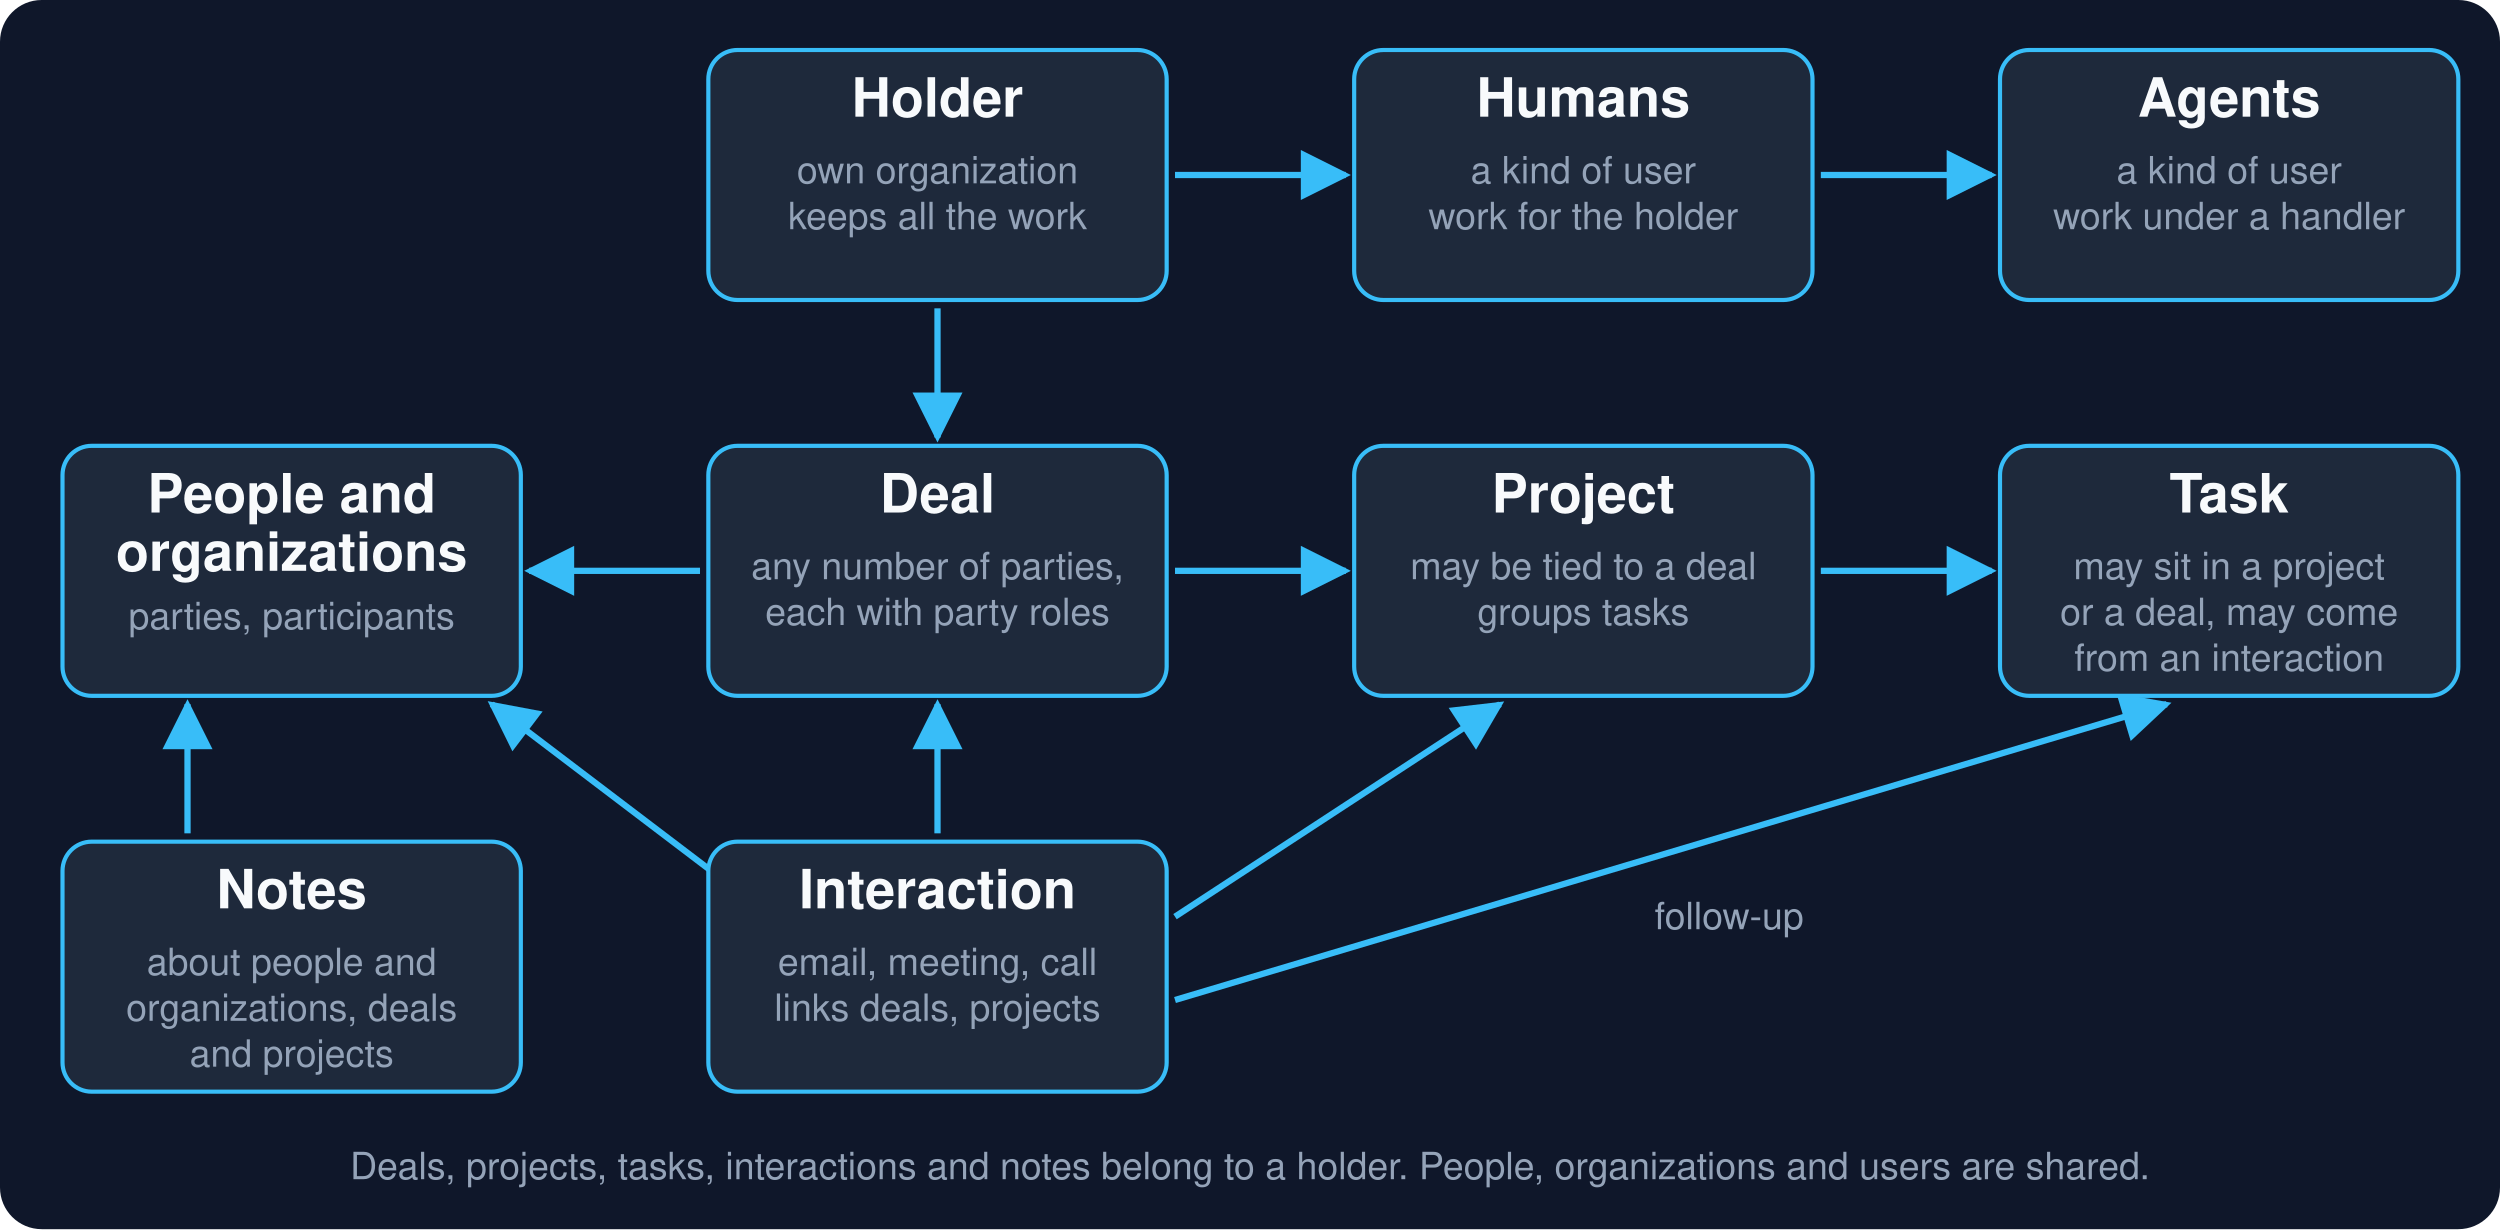
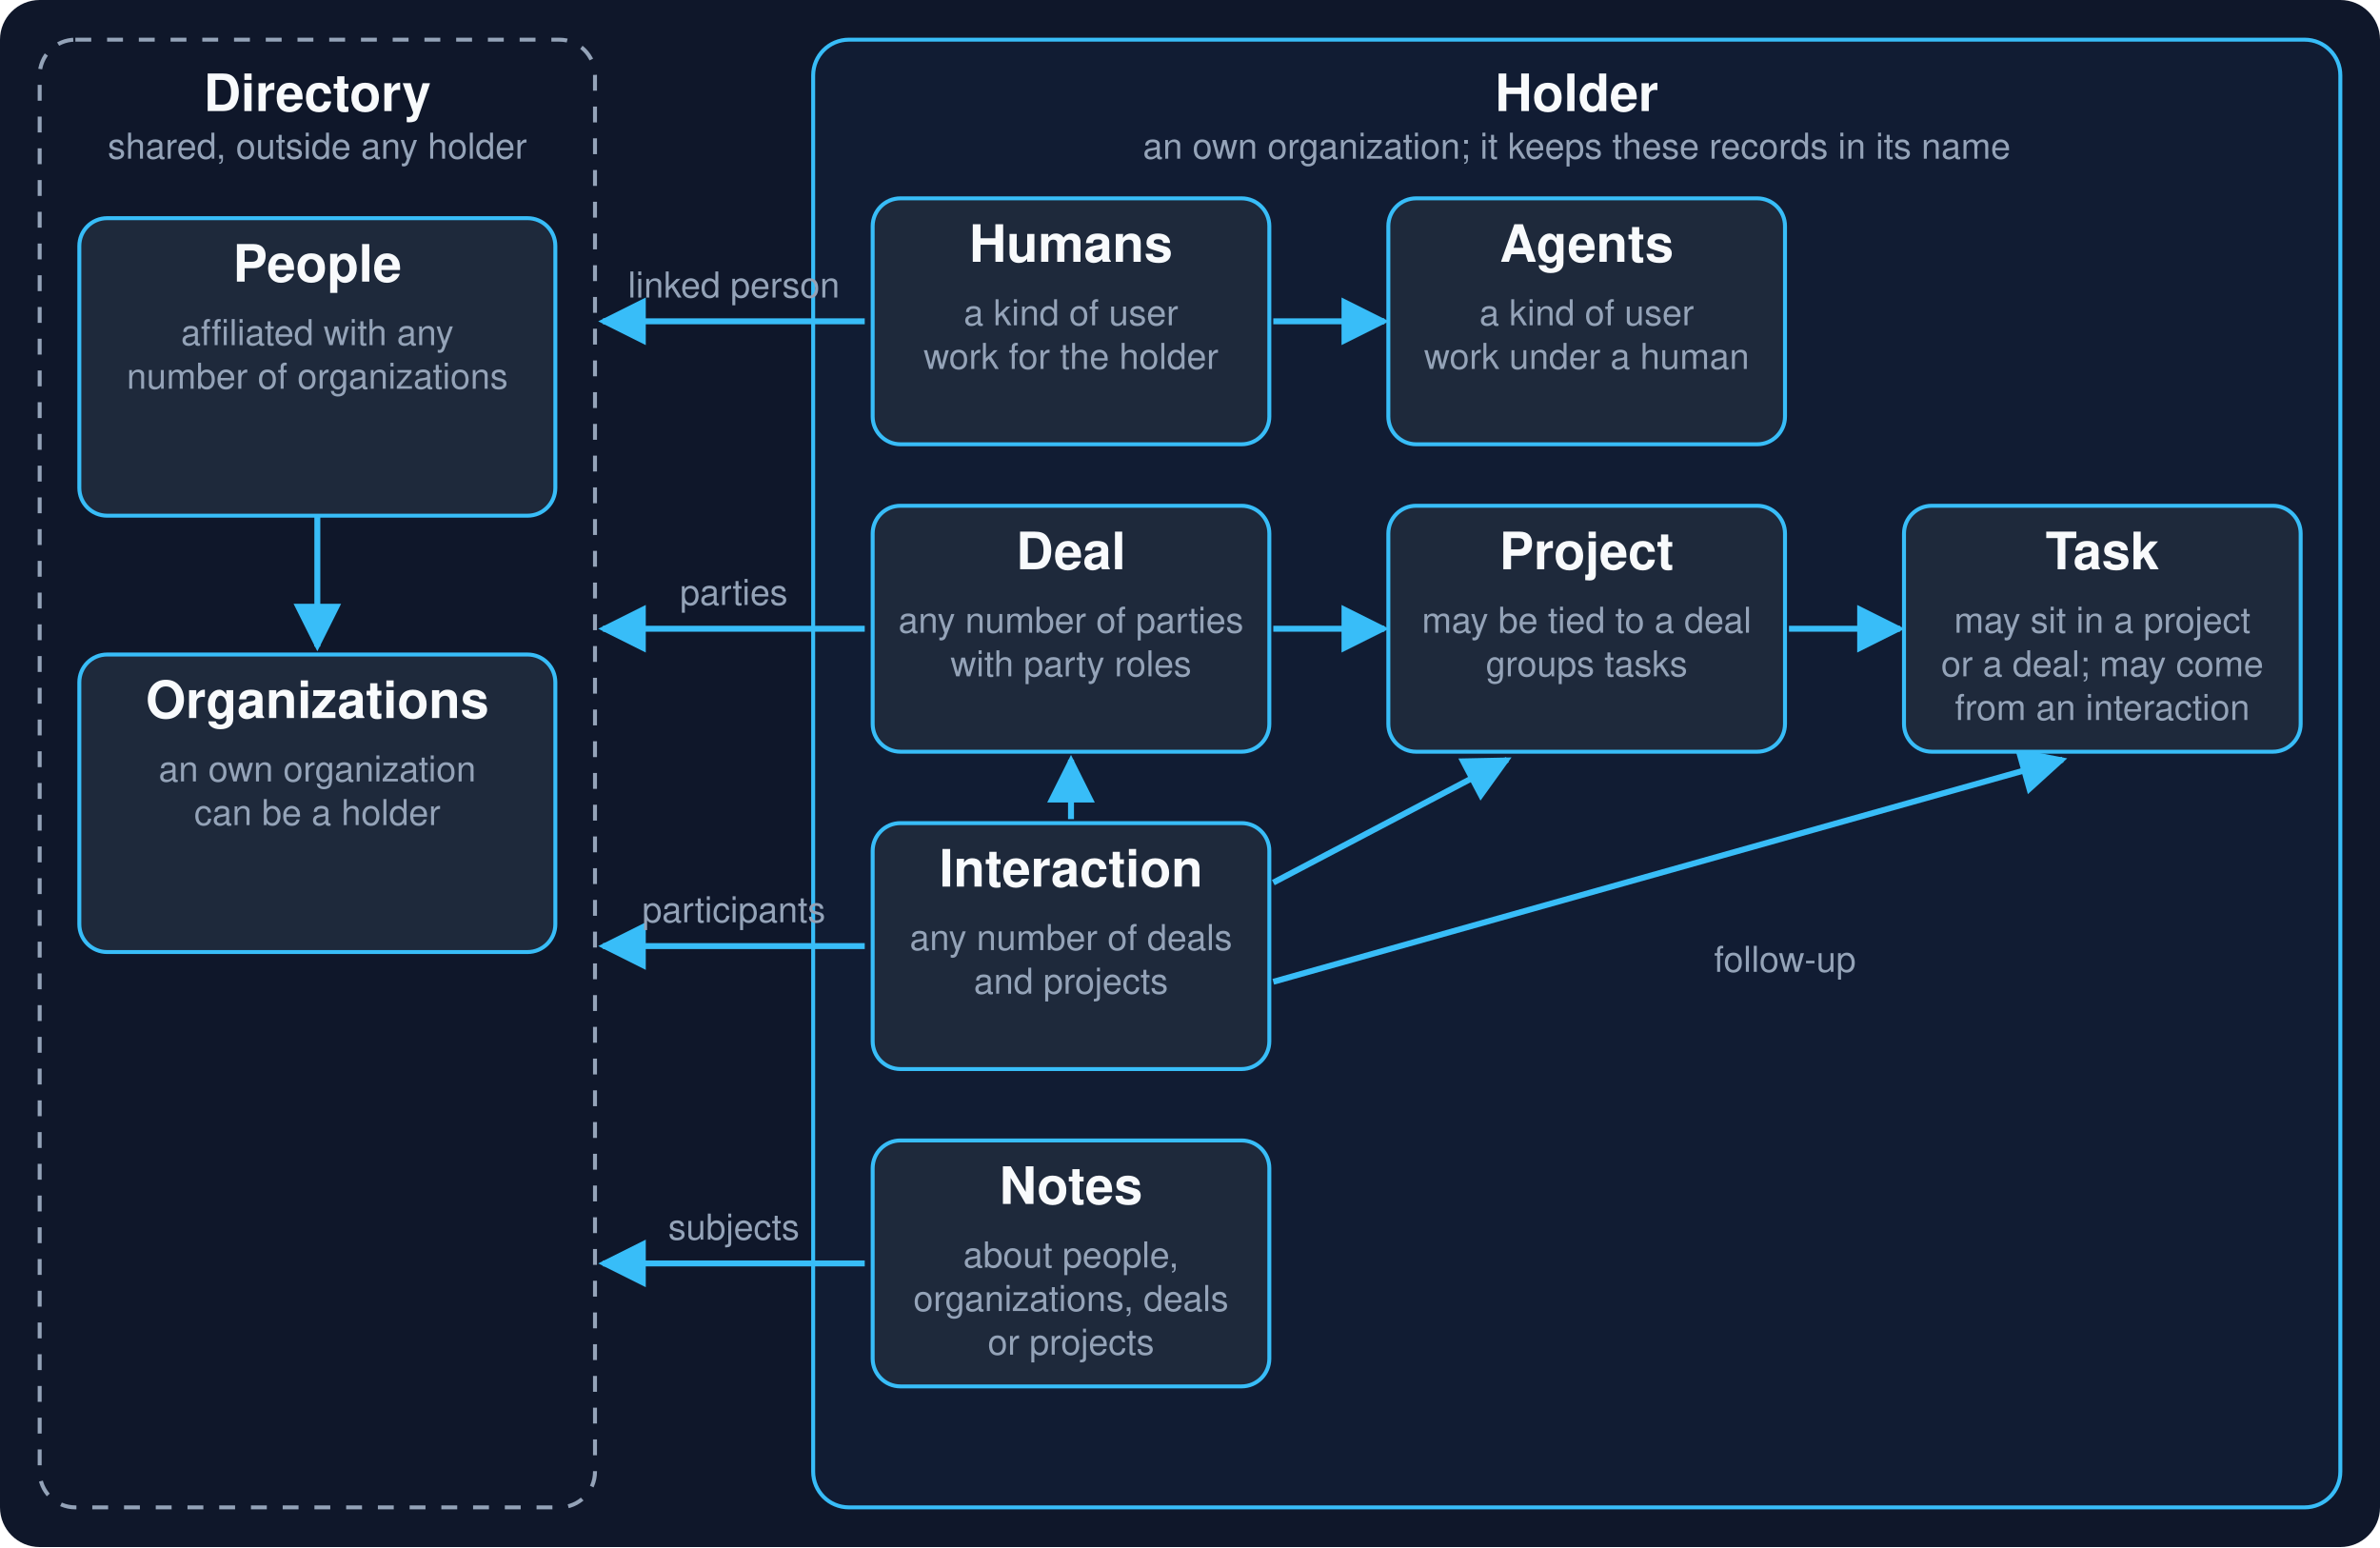
- <svg xmlns="http://www.w3.org/2000/svg" viewBox="0 0 1200 590" width="100%" role="img" aria-labelledby="t d">
+ <svg xmlns="http://www.w3.org/2000/svg" viewBox="0 0 1200 780" width="100%" role="img" aria-labelledby="t d">
  <defs>
    <marker id="a" viewBox="0 0 10 10" refX="9" refY="5" markerWidth="8" markerHeight="8" orient="auto">
      <path d="M0 0L10 5L0 10z" fill="#38bdf8" />
    </marker>
  </defs>
-   <rect width="1200" height="590" rx="20" fill="#0f172a" />
+   <rect width="1200" height="780" rx="20" fill="#0f172a" />
+   <rect x="20" y="20" width="280" height="740" rx="18" fill="none" stroke="#94a3b8" stroke-width="2" stroke-dasharray="8 8" />
+   <rect x="410" y="20" width="770" height="740" rx="18" fill="#111c33" stroke="#38bdf8" stroke-width="2" />
  <g stroke="#38bdf8" stroke-width="3" fill="none" marker-end="url(#a)">
-     <path d="M564 84H646" />
-     <path d="M874 84H956" />
-     <path d="M450 148V210" />
-     <path d="M336 274H254" />
-     <path d="M564 274H646" />
-     <path d="M874 274H956" />
-     <path d="M450 400V338" />
-     <path d="M564 440L720 338" />
-     <path d="M564 480L1040 338" />
-     <path d="M344 420L236 338" />
-     <path d="M90 400V338" />
+     <path d="M436 162H304" />
+     <path d="M436 317H304" />
+     <path d="M436 477H304" />
+     <path d="M436 637H304" />
+     <path d="M642 162H698" />
+     <path d="M642 317H698" />
+     <path d="M902 317H958" />
+     <path d="M540 413V383" />
+     <path d="M642 445L760 383" />
+     <path d="M642 495L1040 383" />
+     <path d="M160 260V326" />
  </g>
  <g font-family="ui-sans-serif,-apple-system,'Segoe UI',Helvetica,Arial,sans-serif" text-anchor="middle">
-     <rect x="340" y="24" width="220" height="120" rx="14" fill="#1e293b" stroke="#38bdf8" stroke-width="2" />
-     <text x="450" y="56" font-size="26" font-weight="700" fill="#f8fafc">Holder</text>
-     <text x="450" y="88" font-size="18" fill="#94a3b8">own organization</text>
-     <text x="450" y="110" font-size="18" fill="#94a3b8">keeps all the work</text>
-     <rect x="650" y="24" width="220" height="120" rx="14" fill="#1e293b" stroke="#38bdf8" stroke-width="2" />
-     <text x="760" y="56" font-size="26" font-weight="700" fill="#f8fafc">Humans</text>
-     <text x="760" y="88" font-size="18" fill="#94a3b8">a kind of user</text>
-     <text x="760" y="110" font-size="18" fill="#94a3b8">work for the holder</text>
-     <rect x="960" y="24" width="220" height="120" rx="14" fill="#1e293b" stroke="#38bdf8" stroke-width="2" />
-     <text x="1070" y="56" font-size="26" font-weight="700" fill="#f8fafc">Agents</text>
-     <text x="1070" y="88" font-size="18" fill="#94a3b8">a kind of user</text>
-     <text x="1070" y="110" font-size="18" fill="#94a3b8">work under a handler</text>
-     <rect x="30" y="214" width="220" height="120" rx="14" fill="#1e293b" stroke="#38bdf8" stroke-width="2" />
-     <text x="140" y="246" font-size="26" font-weight="700" fill="#f8fafc">People and</text>
-     <text x="140" y="274" font-size="26" font-weight="700" fill="#f8fafc">organizations</text>
-     <text x="140" y="302" font-size="18" fill="#94a3b8">parties, participants</text>
-     <rect x="340" y="214" width="220" height="120" rx="14" fill="#1e293b" stroke="#38bdf8" stroke-width="2" />
-     <text x="450" y="246" font-size="26" font-weight="700" fill="#f8fafc">Deal</text>
-     <text x="450" y="278" font-size="18" fill="#94a3b8">any number of parties,</text>
-     <text x="450" y="300" font-size="18" fill="#94a3b8">each with party roles</text>
-     <rect x="650" y="214" width="220" height="120" rx="14" fill="#1e293b" stroke="#38bdf8" stroke-width="2" />
-     <text x="760" y="246" font-size="26" font-weight="700" fill="#f8fafc">Project</text>
-     <text x="760" y="278" font-size="18" fill="#94a3b8">may be tied to a deal</text>
-     <text x="760" y="300" font-size="18" fill="#94a3b8">groups tasks</text>
-     <rect x="960" y="214" width="220" height="120" rx="14" fill="#1e293b" stroke="#38bdf8" stroke-width="2" />
-     <text x="1070" y="246" font-size="26" font-weight="700" fill="#f8fafc">Task</text>
-     <text x="1070" y="278" font-size="18" fill="#94a3b8">may sit in a project</text>
-     <text x="1070" y="300" font-size="18" fill="#94a3b8">or a deal, may come</text>
-     <text x="1070" y="322" font-size="18" fill="#94a3b8">from an interaction</text>
-     <rect x="340" y="404" width="220" height="120" rx="14" fill="#1e293b" stroke="#38bdf8" stroke-width="2" />
-     <text x="450" y="436" font-size="26" font-weight="700" fill="#f8fafc">Interaction</text>
-     <text x="450" y="468" font-size="18" fill="#94a3b8">email, meeting, call</text>
-     <text x="450" y="490" font-size="18" fill="#94a3b8">links deals, projects</text>
-     <rect x="30" y="404" width="220" height="120" rx="14" fill="#1e293b" stroke="#38bdf8" stroke-width="2" />
-     <text x="140" y="436" font-size="26" font-weight="700" fill="#f8fafc">Notes</text>
-     <text x="140" y="468" font-size="18" fill="#94a3b8">about people and</text>
-     <text x="140" y="490" font-size="18" fill="#94a3b8">organizations, deals</text>
-     <text x="140" y="512" font-size="18" fill="#94a3b8">and projects</text>
-     <text x="830" y="446" font-size="18" fill="#94a3b8">follow-up</text>
-     <text x="600" y="566" font-size="18" fill="#94a3b8">Deals, projects, tasks, interactions and notes belong to a holder. People, organizations and users are shared.</text>
+     <text x="160" y="56" font-size="26" font-weight="700" fill="#f8fafc">Directory</text>
+     <text x="160" y="80" font-size="18" fill="#94a3b8">shared, outside any holder</text>
+     <text x="795" y="56" font-size="26" font-weight="700" fill="#f8fafc">Holder</text>
+     <text x="795" y="80" font-size="18" fill="#94a3b8">an own organization; it keeps these records in its name</text>
+     <rect x="40" y="110" width="240" height="150" rx="14" fill="#1e293b" stroke="#38bdf8" stroke-width="2" />
+     <text x="160" y="142" font-size="26" font-weight="700" fill="#f8fafc">People</text>
+     <text x="160" y="174" font-size="18" fill="#94a3b8">affiliated with any</text>
+     <text x="160" y="196" font-size="18" fill="#94a3b8">number of organizations</text>
+     <rect x="40" y="330" width="240" height="150" rx="14" fill="#1e293b" stroke="#38bdf8" stroke-width="2" />
+     <text x="160" y="362" font-size="26" font-weight="700" fill="#f8fafc">Organizations</text>
+     <text x="160" y="394" font-size="18" fill="#94a3b8">an own organization</text>
+     <text x="160" y="416" font-size="18" fill="#94a3b8">can be a holder</text>
+     <rect x="440" y="100" width="200" height="124" rx="14" fill="#1e293b" stroke="#38bdf8" stroke-width="2" />
+     <text x="540" y="132" font-size="26" font-weight="700" fill="#f8fafc">Humans</text>
+     <text x="540" y="164" font-size="18" fill="#94a3b8">a kind of user</text>
+     <text x="540" y="186" font-size="18" fill="#94a3b8">work for the holder</text>
+     <rect x="700" y="100" width="200" height="124" rx="14" fill="#1e293b" stroke="#38bdf8" stroke-width="2" />
+     <text x="800" y="132" font-size="26" font-weight="700" fill="#f8fafc">Agents</text>
+     <text x="800" y="164" font-size="18" fill="#94a3b8">a kind of user</text>
+     <text x="800" y="186" font-size="18" fill="#94a3b8">work under a human</text>
+     <rect x="440" y="255" width="200" height="124" rx="14" fill="#1e293b" stroke="#38bdf8" stroke-width="2" />
+     <text x="540" y="287" font-size="26" font-weight="700" fill="#f8fafc">Deal</text>
+     <text x="540" y="319" font-size="18" fill="#94a3b8">any number of parties</text>
+     <text x="540" y="341" font-size="18" fill="#94a3b8">with party roles</text>
+     <rect x="700" y="255" width="200" height="124" rx="14" fill="#1e293b" stroke="#38bdf8" stroke-width="2" />
+     <text x="800" y="287" font-size="26" font-weight="700" fill="#f8fafc">Project</text>
+     <text x="800" y="319" font-size="18" fill="#94a3b8">may be tied to a deal</text>
+     <text x="800" y="341" font-size="18" fill="#94a3b8">groups tasks</text>
+     <rect x="960" y="255" width="200" height="124" rx="14" fill="#1e293b" stroke="#38bdf8" stroke-width="2" />
+     <text x="1060" y="287" font-size="26" font-weight="700" fill="#f8fafc">Task</text>
+     <text x="1060" y="319" font-size="18" fill="#94a3b8">may sit in a project</text>
+     <text x="1060" y="341" font-size="18" fill="#94a3b8">or a deal; may come</text>
+     <text x="1060" y="363" font-size="18" fill="#94a3b8">from an interaction</text>
+     <rect x="440" y="415" width="200" height="124" rx="14" fill="#1e293b" stroke="#38bdf8" stroke-width="2" />
+     <text x="540" y="447" font-size="26" font-weight="700" fill="#f8fafc">Interaction</text>
+     <text x="540" y="479" font-size="18" fill="#94a3b8">any number of deals</text>
+     <text x="540" y="501" font-size="18" fill="#94a3b8">and projects</text>
+     <rect x="440" y="575" width="200" height="124" rx="14" fill="#1e293b" stroke="#38bdf8" stroke-width="2" />
+     <text x="540" y="607" font-size="26" font-weight="700" fill="#f8fafc">Notes</text>
+     <text x="540" y="639" font-size="18" fill="#94a3b8">about people,</text>
+     <text x="540" y="661" font-size="18" fill="#94a3b8">organizations, deals</text>
+     <text x="540" y="683" font-size="18" fill="#94a3b8">or projects</text>
+     <text x="370" y="150" font-size="18" fill="#94a3b8">linked person</text>
+     <text x="370" y="305" font-size="18" fill="#94a3b8">parties</text>
+     <text x="370" y="465" font-size="18" fill="#94a3b8">participants</text>
+     <text x="370" y="625" font-size="18" fill="#94a3b8">subjects</text>
+     <text x="900" y="490" font-size="18" fill="#94a3b8">follow-up</text>
  </g>
</svg>
